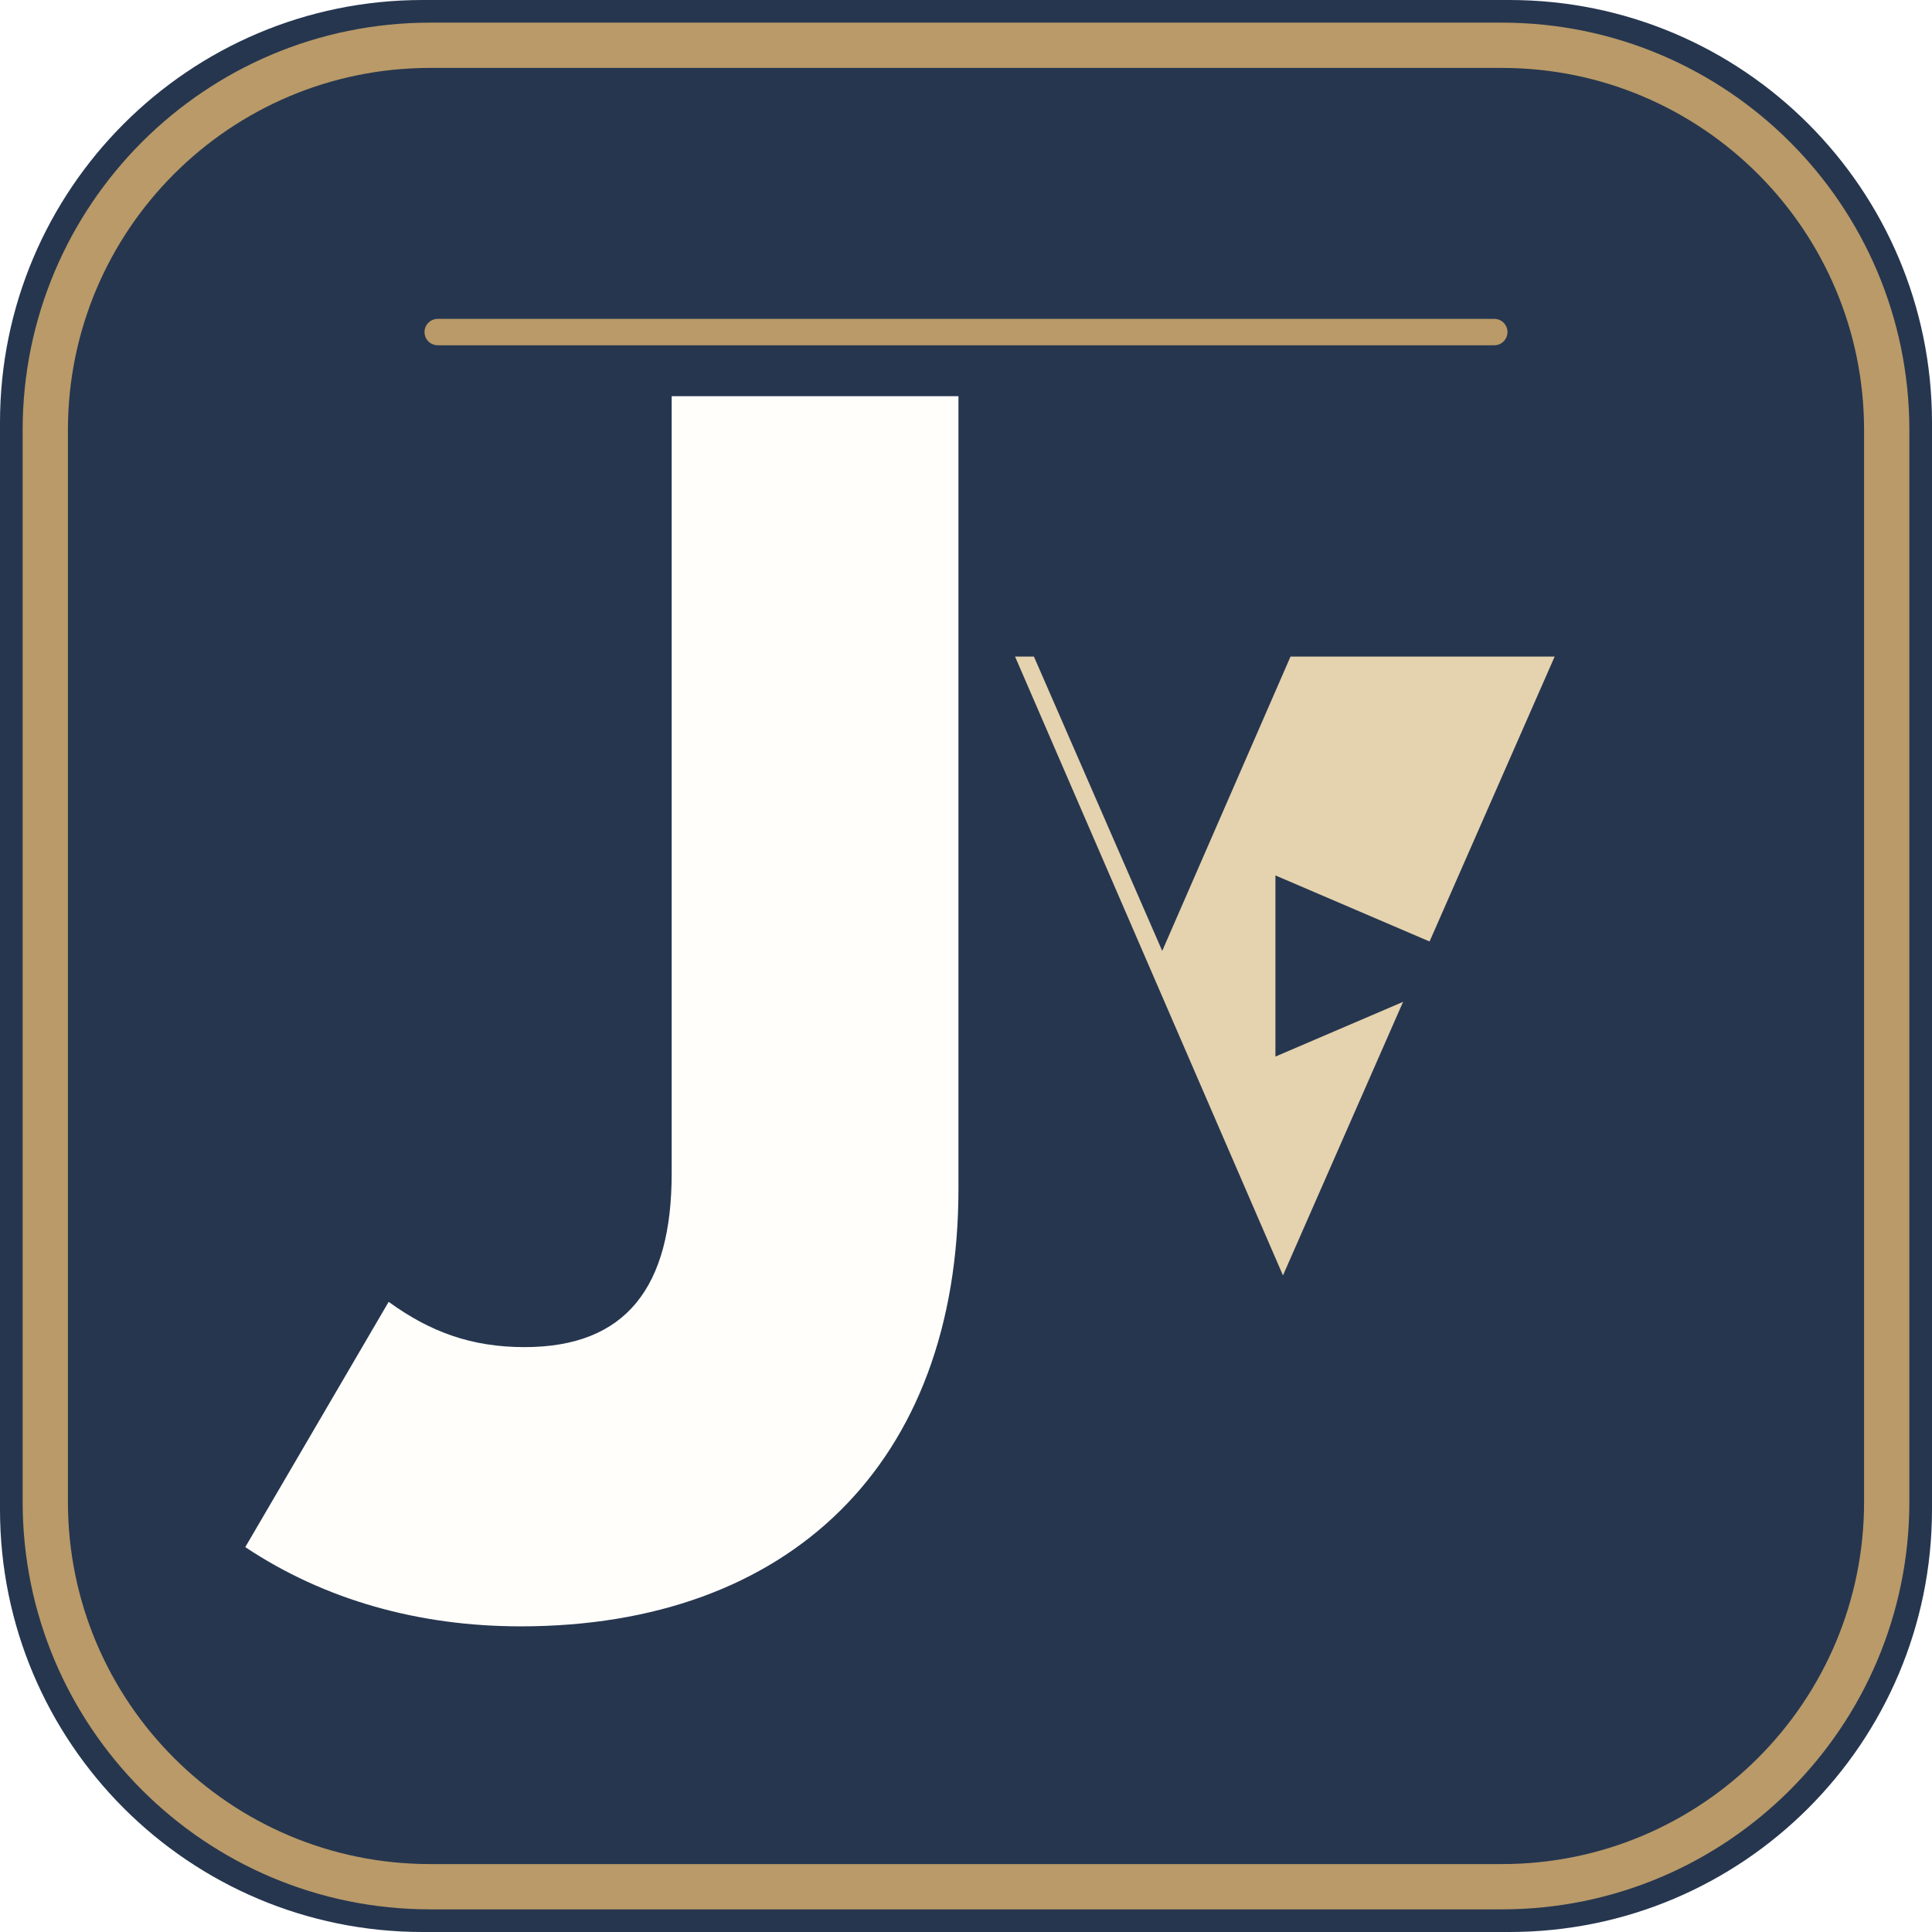
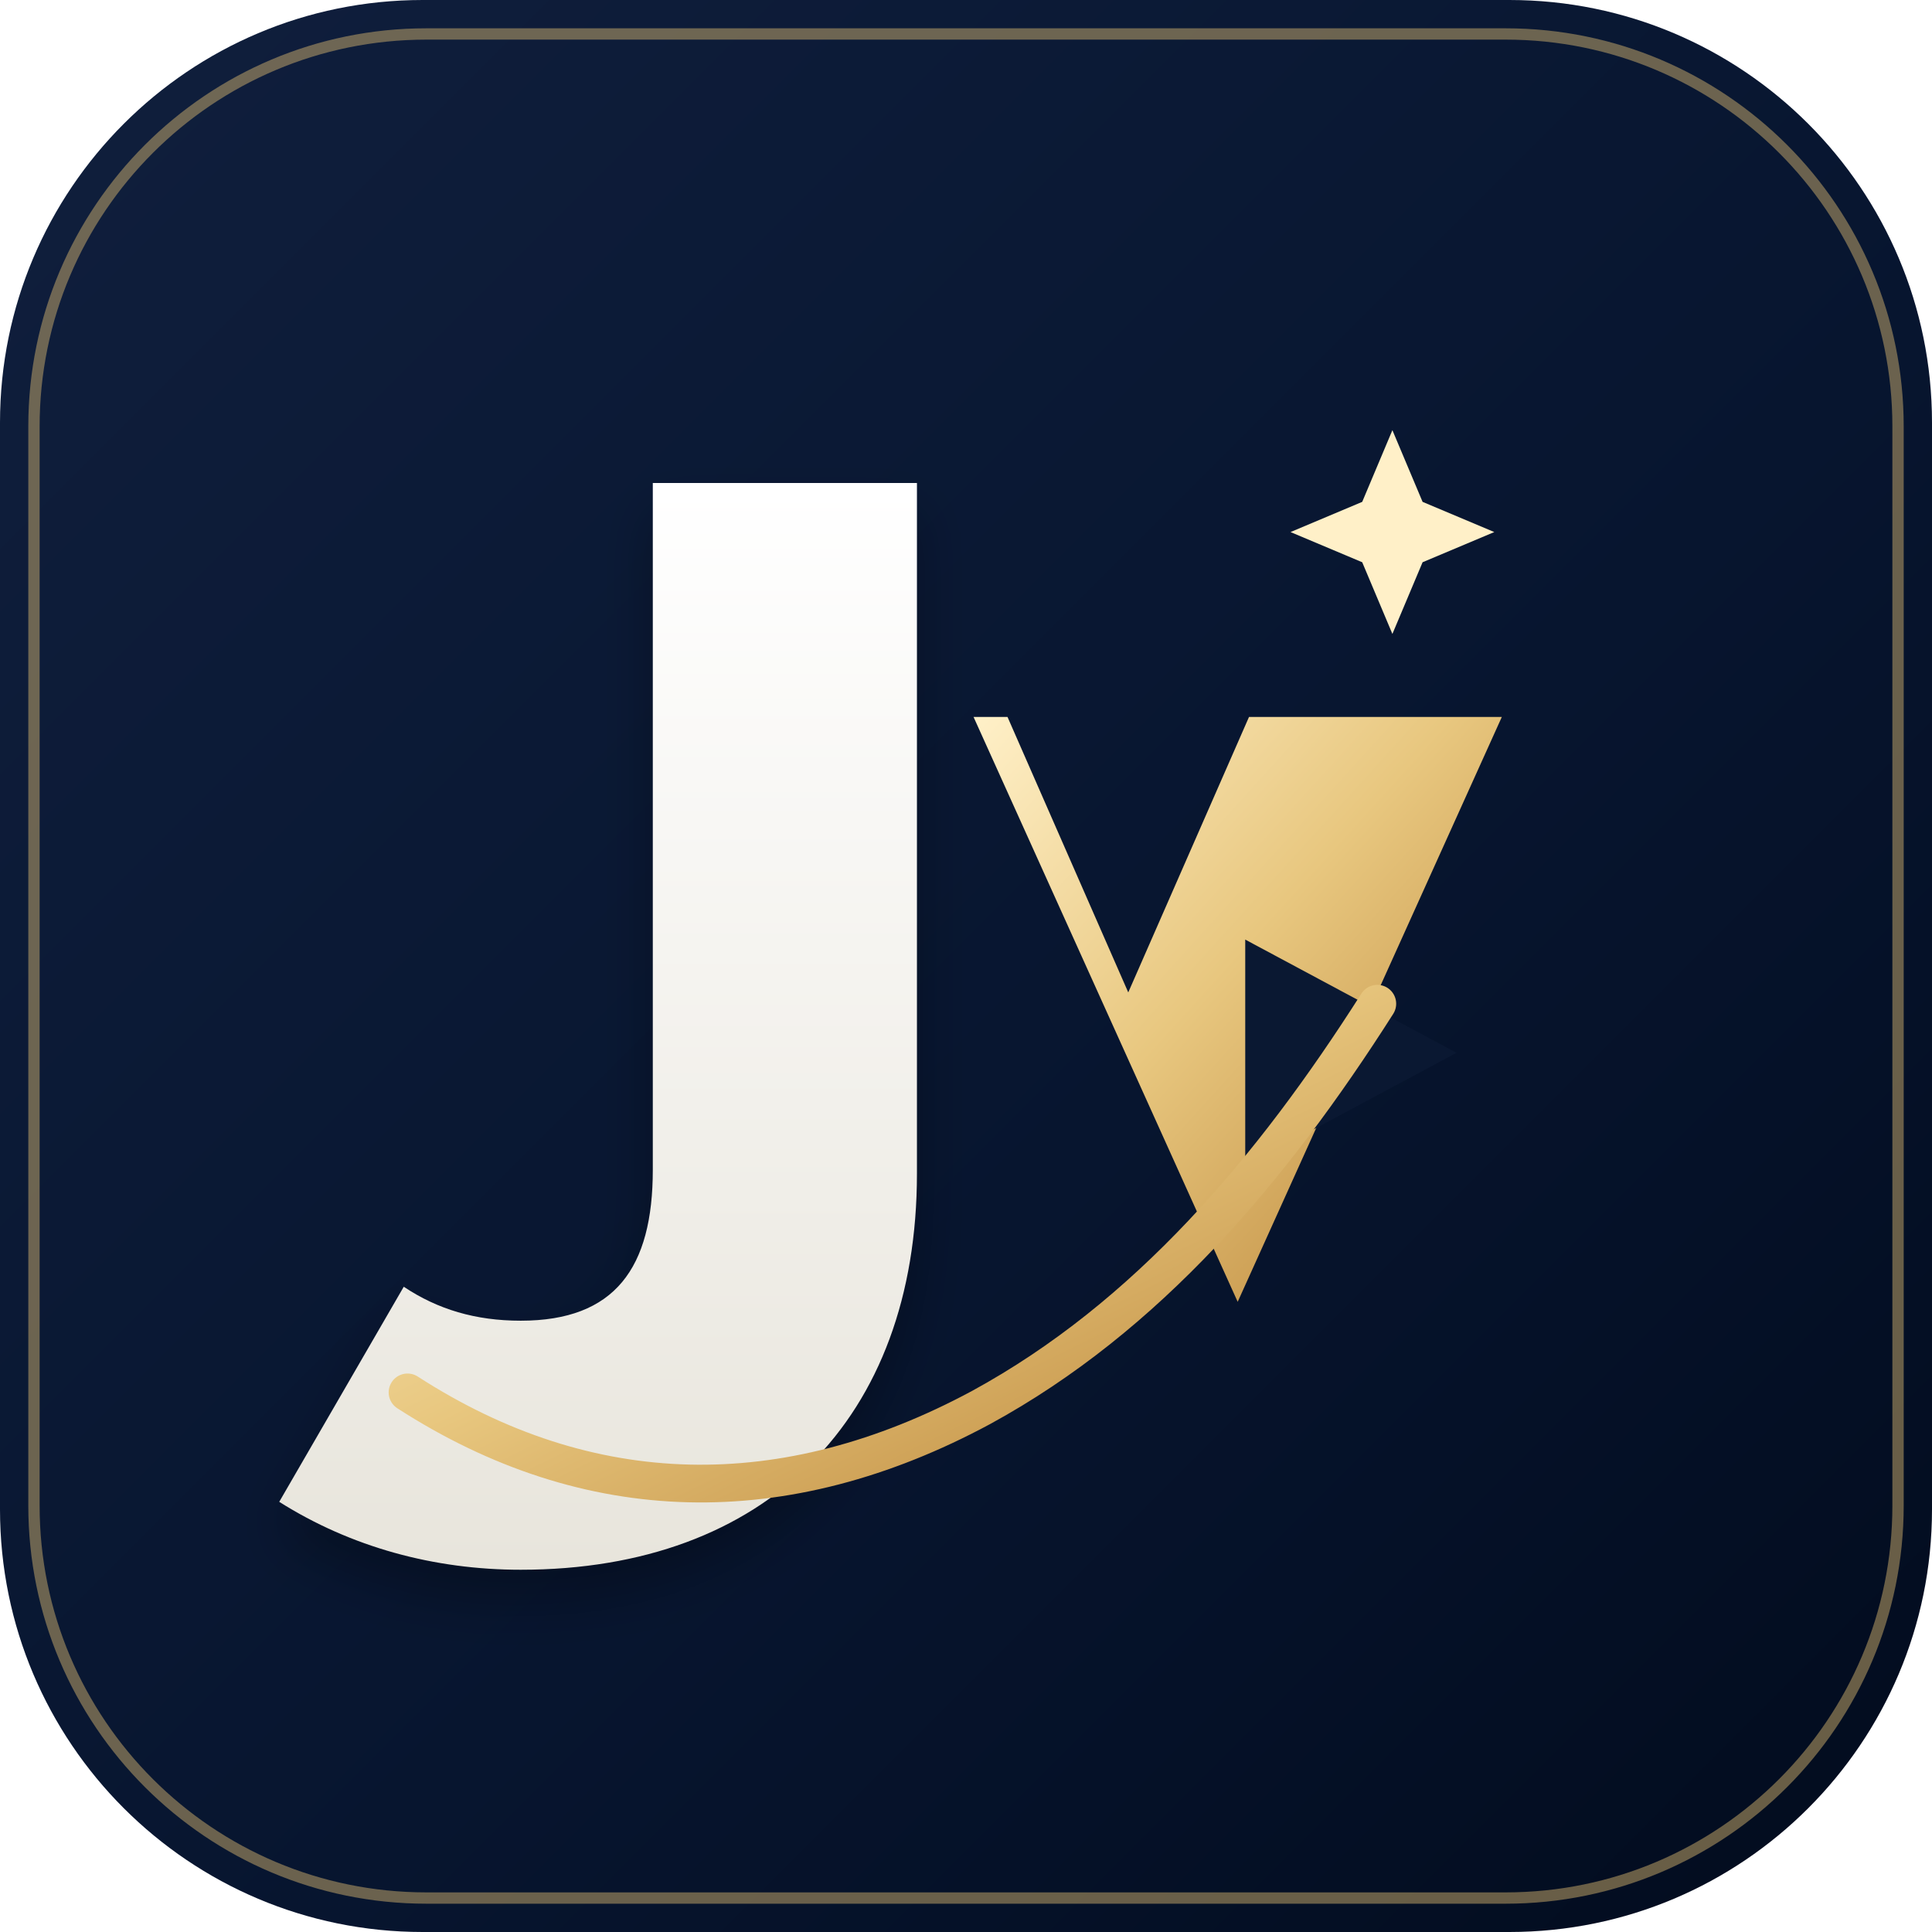
- <svg xmlns="http://www.w3.org/2000/svg" viewBox="0 0 512 512">
-   <rect width="512" height="512" rx="112" fill="#26364F" />
-   <rect x="12" y="12" width="488" height="488" rx="102" fill="none" stroke="#B99A68" stroke-width="12" />
-   <path d="M178 105h76v210c0 73-45 116-116 116-27 0-52-7-73-21l38-65c11 8 22 12 36 12 27 0 39-16 39-46V105Z" fill="#FFFEFA" />
-   <path d="m269 174 71 164 72-164h-70l-34 78-34-78h-5Z" fill="#E5D2AE" />
-   <path d="M338 232 394 256 338 280Z" fill="#26364F" />
-   <path d="M116 88h280" stroke="#B99A68" stroke-width="7" stroke-linecap="round" />
+ <svg xmlns="http://www.w3.org/2000/svg" viewBox="0 0 512 512" role="img" aria-labelledby="title">
+   <defs>
+     <linearGradient id="bg" x1="0" y1="0" x2="1" y2="1">
+       <stop stop-color="#101F3D" />
+       <stop offset=".58" stop-color="#07152F" />
+       <stop offset="1" stop-color="#020B1D" />
+     </linearGradient>
+     <linearGradient id="gold" x1="0" y1="0" x2="1" y2="1">
+       <stop stop-color="#FFF0C8" />
+       <stop offset=".45" stop-color="#E8C77F" />
+       <stop offset="1" stop-color="#B98235" />
+     </linearGradient>
+     <linearGradient id="ivory" x1="0" y1="0" x2="0" y2="1">
+       <stop stop-color="#FFFFFF" />
+       <stop offset="1" stop-color="#E8E5DC" />
+     </linearGradient>
+     <filter id="shadow" x="-30%" y="-30%" width="160%" height="160%">
+       <feGaussianBlur stdDeviation="7" />
+     </filter>
+   </defs>
+   <rect width="512" height="512" rx="112" fill="url(#bg)" />
+   <rect x="9" y="9" width="494" height="494" rx="104" fill="none" stroke="#D7B66F" stroke-opacity=".48" stroke-width="3" />
+   <path d="M112 103H400" stroke="url(#gold)" stroke-width="5" stroke-linecap="round" opacity=".9" />
+   <path d="M173 136h70v183c0 65-40 105-105 105-23 0-45-6-64-18l33-57c9 6 19 9 31 9 25 0 35-14 35-40V136Z" fill="#000" opacity=".28" filter="url(#shadow)" />
+   <path d="M173 128h70v183c0 65-40 105-105 105-23 0-45-6-64-18l33-57c9 6 19 9 31 9 25 0 35-14 35-40V128Z" fill="url(#ivory)" />
+   <path d="m258 190 70 155 70-155h-67l-32 73-32-73h-9Z" fill="url(#gold)" />
+   <path d="m330 249 56 30-56 30v-60Z" fill="#0A1832" />
+   <path d="M108 369c48 31 100 32 152 4 44-24 77-63 105-107" fill="none" stroke="url(#gold)" stroke-width="10" stroke-linecap="round" />
+   <path d="m369 114 8 19 19 8-19 8-8 19-8-19-19-8 19-8Z" fill="#FFF0C8" />
</svg>
